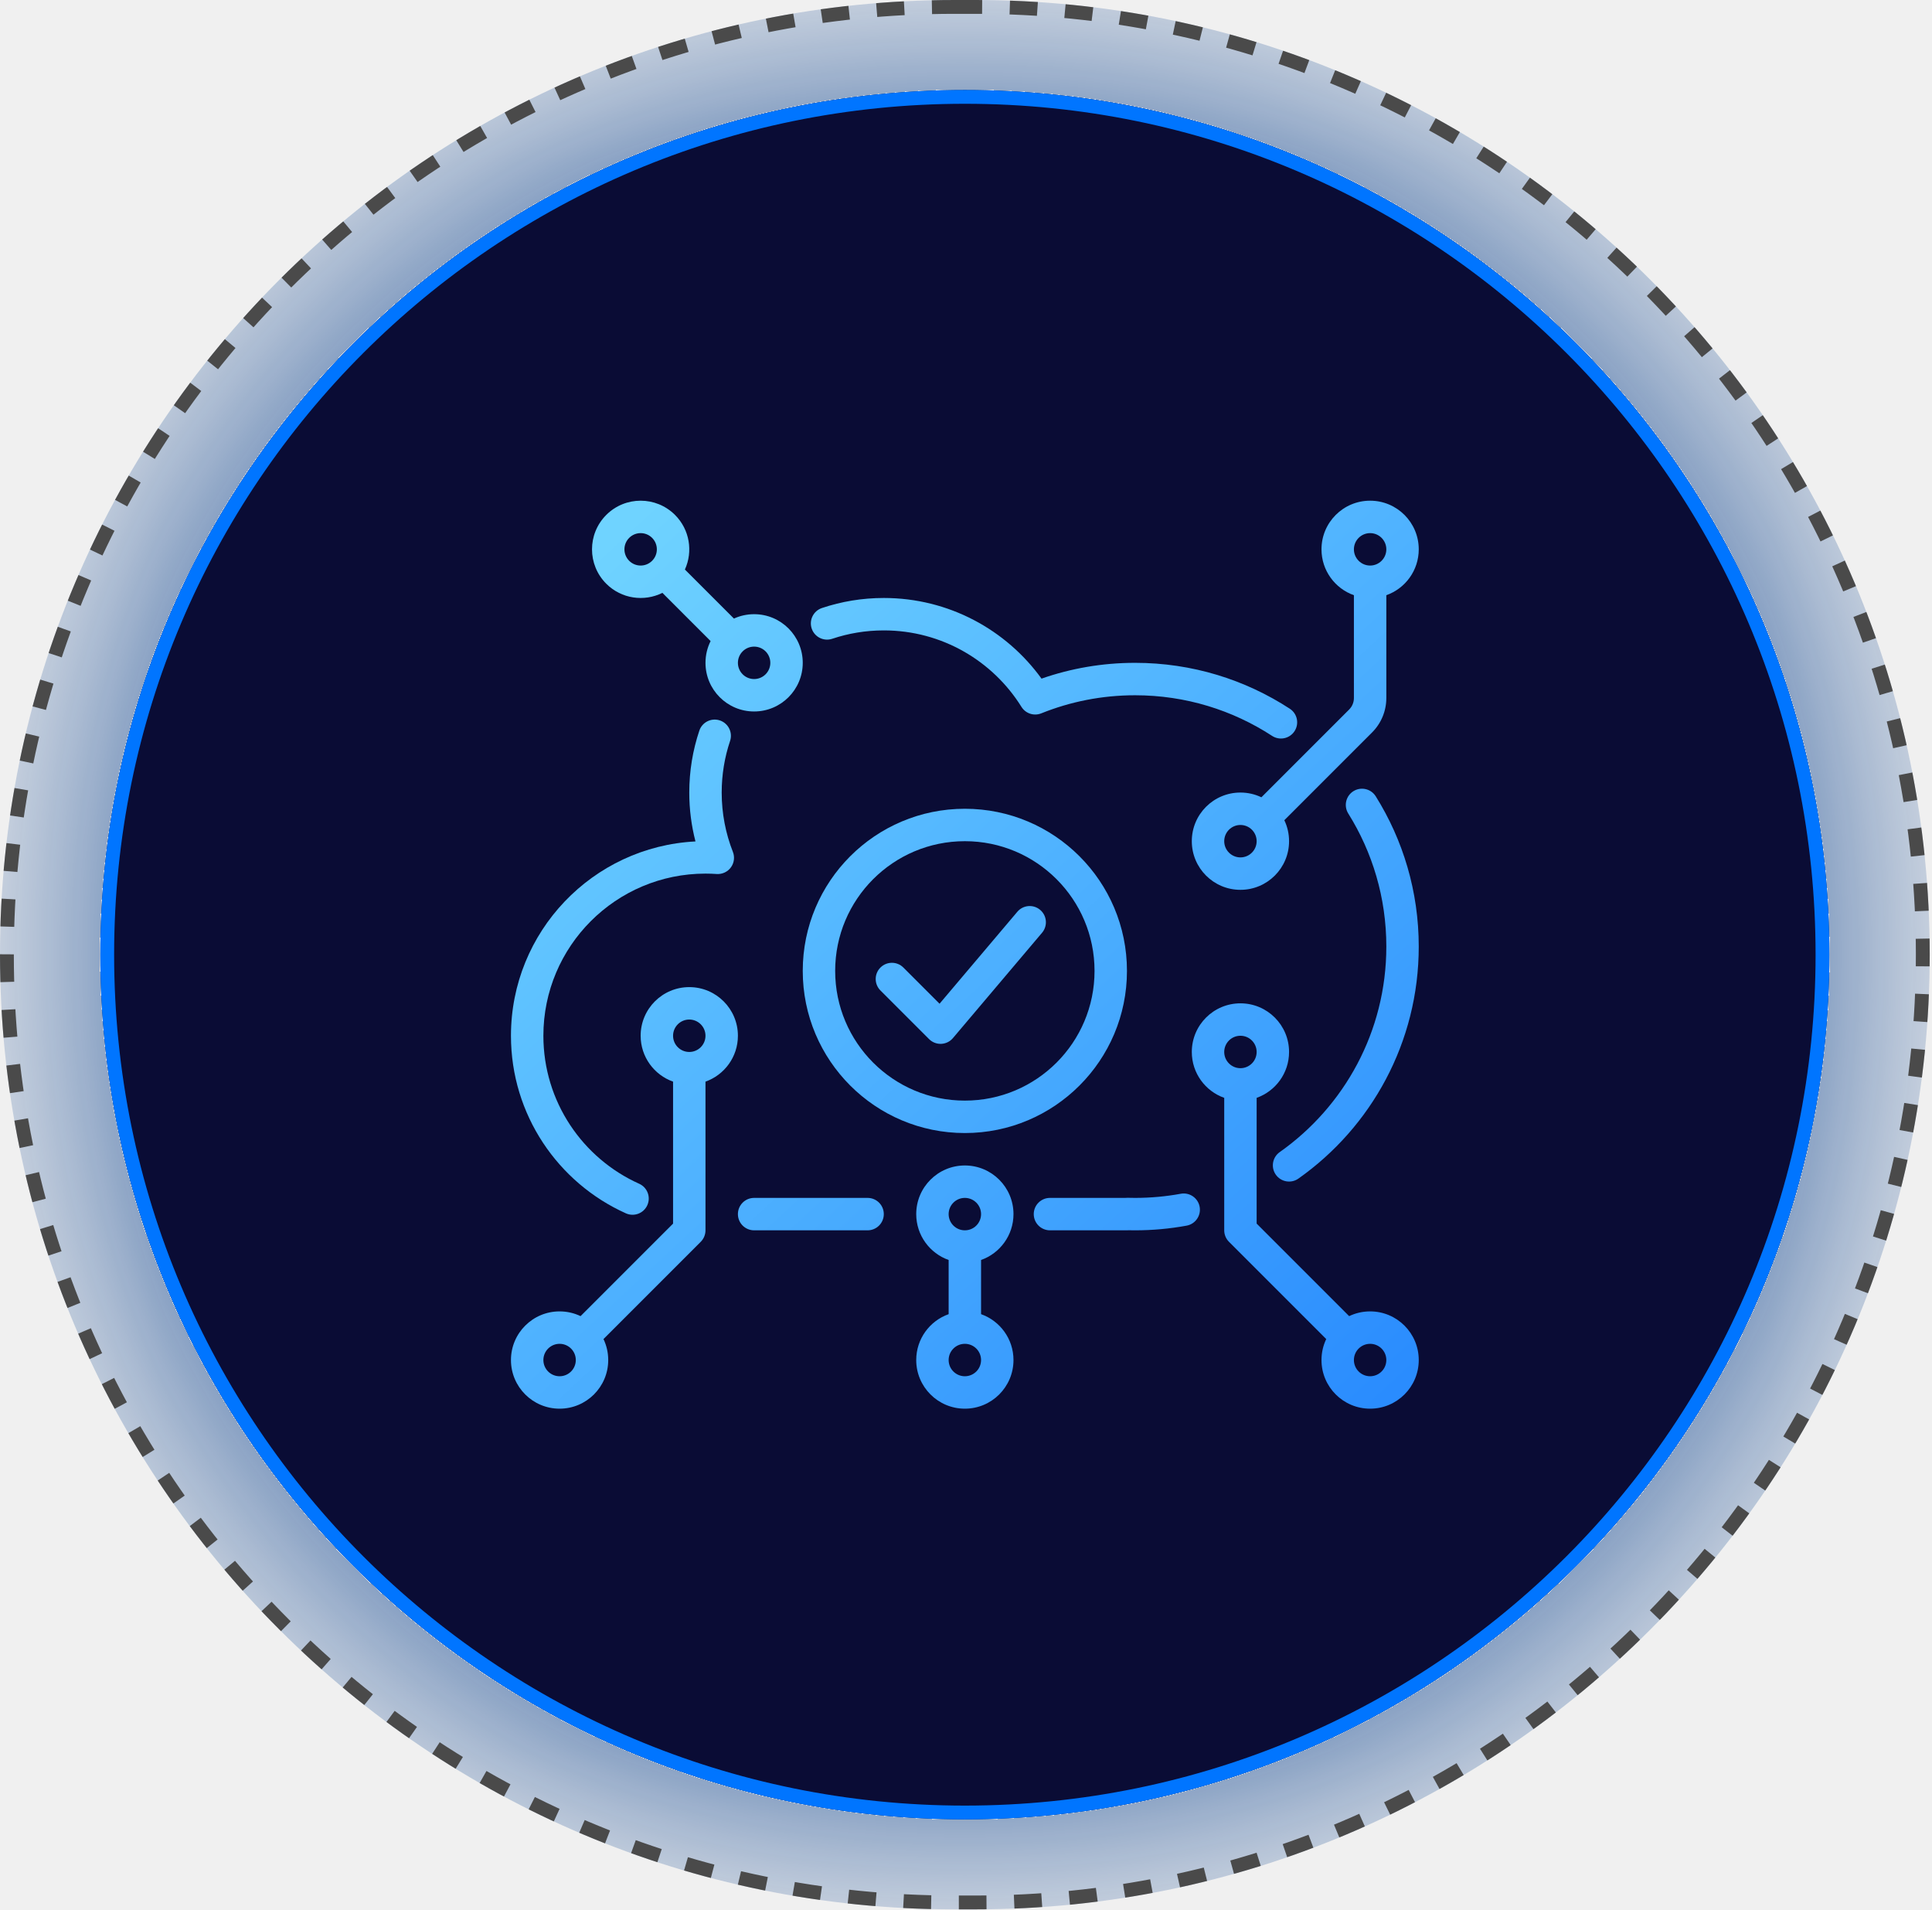
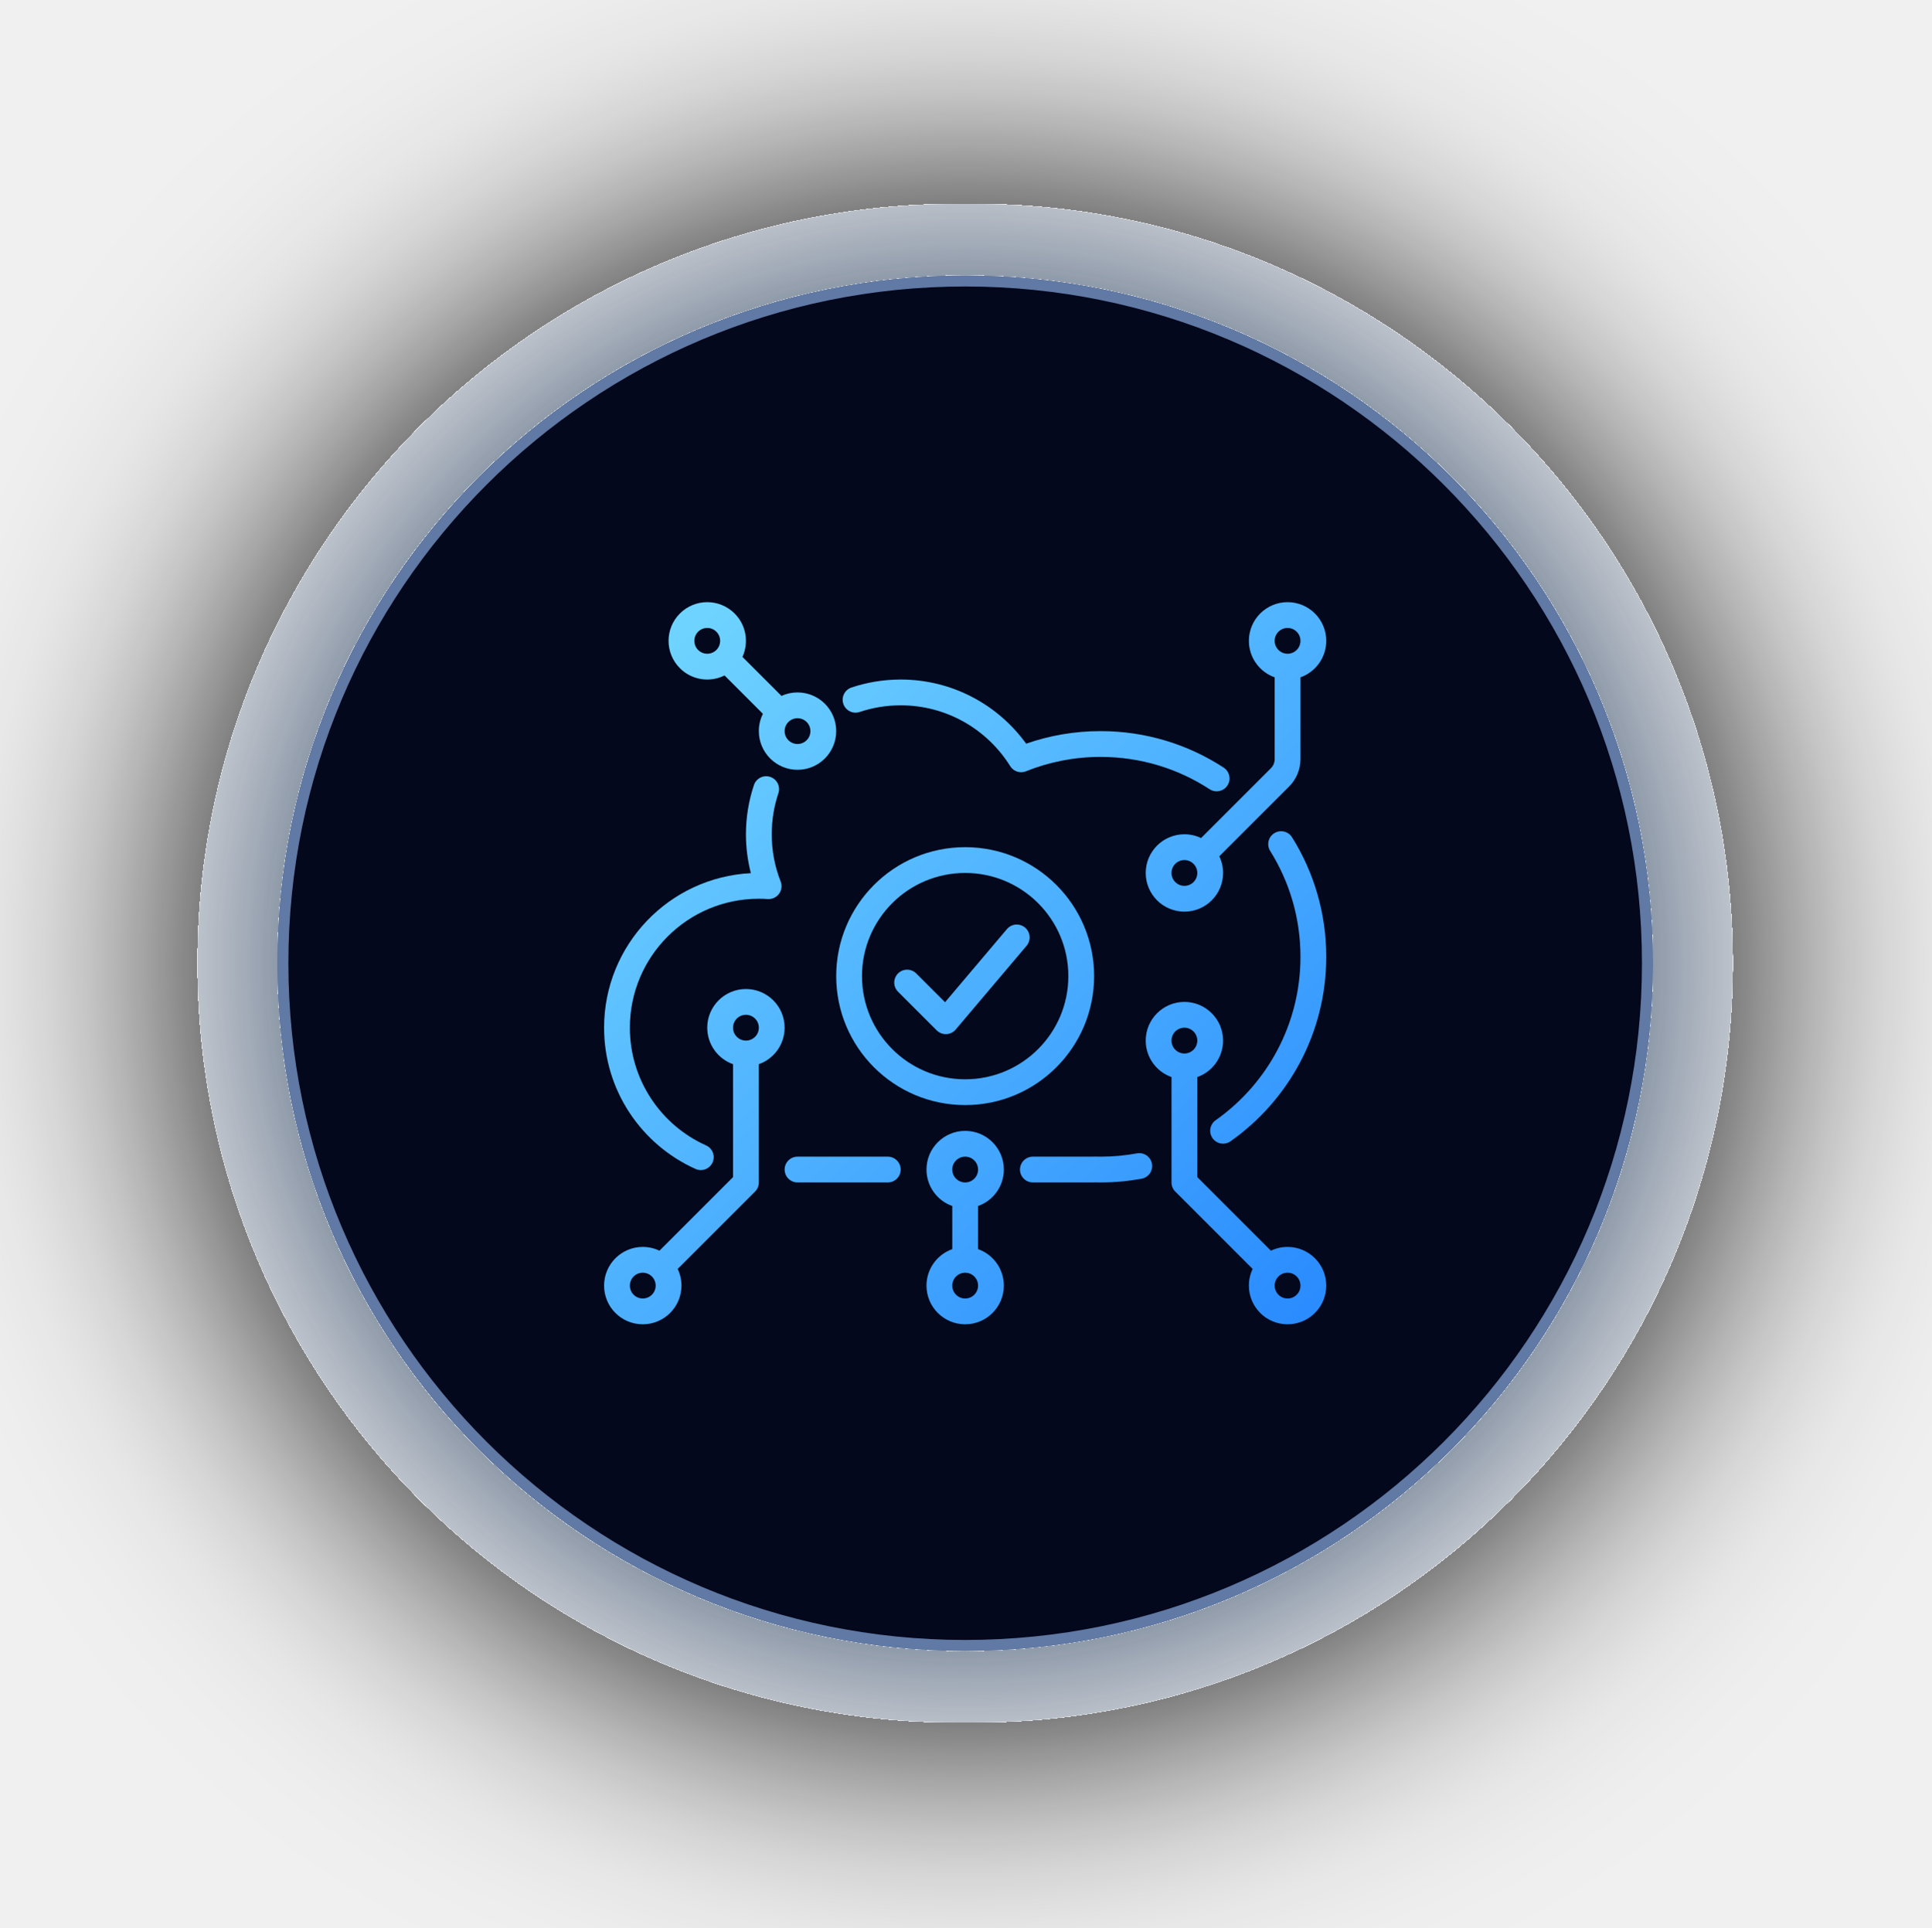
- <svg xmlns="http://www.w3.org/2000/svg" width="503" height="497" viewBox="0 0 503 497" fill="none">
-   <g clip-path="url(#clip0_890_947)">
-     <g filter="url(#filter0_d_890_947)">
-       <rect x="26.111" y="23.41" width="450.181" height="450.181" rx="225.091" fill="#0A0C35" />
-       <rect x="27.912" y="25.211" width="446.58" height="446.58" rx="223.29" stroke="#0075FF" stroke-width="3.601" />
-       <path fill-rule="evenodd" clip-rule="evenodd" d="M360.934 154.93C365.851 153.192 369.374 148.502 369.374 142.989C369.374 135.997 363.706 130.328 356.713 130.328C349.72 130.328 344.052 135.997 344.052 142.989C344.052 148.502 347.575 153.192 352.493 154.93V181.698C352.493 182.817 352.048 183.89 351.256 184.682L328.408 207.53C326.755 206.739 324.904 206.296 322.949 206.296C315.957 206.296 310.288 211.965 310.288 218.958C310.288 225.95 315.957 231.619 322.949 231.619C329.942 231.619 335.611 225.95 335.611 218.958C335.611 217.003 335.168 215.152 334.377 213.499L357.225 190.651C359.6 188.276 360.934 185.056 360.934 181.698V154.93ZM360.934 142.989C360.934 140.659 359.044 138.769 356.713 138.769C354.382 138.769 352.493 140.659 352.493 142.989C352.493 145.32 354.382 147.21 356.713 147.21C359.044 147.21 360.934 145.32 360.934 142.989ZM322.949 214.737C325.28 214.737 327.17 216.627 327.17 218.958C327.17 221.288 325.28 223.178 322.949 223.178C320.619 223.178 318.729 221.288 318.729 218.958C318.729 216.627 320.619 214.737 322.949 214.737Z" fill="url(#paint0_linear_890_947)" />
-       <path fill-rule="evenodd" clip-rule="evenodd" d="M335.611 273.823C335.611 279.336 332.088 284.026 327.17 285.764V318.5L351.254 342.584C352.907 341.793 354.758 341.351 356.713 341.351C363.706 341.351 369.374 347.019 369.374 354.012C369.374 361.005 363.706 366.673 356.713 366.673C349.72 366.673 344.052 361.005 344.052 354.012C344.052 352.057 344.495 350.206 345.286 348.553L319.965 323.233C319.174 322.441 318.729 321.368 318.729 320.248V285.764C313.811 284.026 310.288 279.336 310.288 273.823C310.288 266.831 315.957 261.162 322.949 261.162C329.942 261.162 335.611 266.831 335.611 273.823ZM327.17 273.823C327.17 271.492 325.28 269.603 322.949 269.603C320.619 269.603 318.729 271.492 318.729 273.823C318.729 276.154 320.619 278.044 322.949 278.044C325.28 278.044 327.17 276.154 327.17 273.823ZM356.713 349.791C359.044 349.791 360.934 351.681 360.934 354.012C360.934 356.343 359.044 358.232 356.713 358.232C354.382 358.232 352.493 356.343 352.493 354.012C352.493 351.681 354.382 349.791 356.713 349.791Z" fill="url(#paint1_linear_890_947)" />
-       <path fill-rule="evenodd" clip-rule="evenodd" d="M183.675 281.544C188.592 279.806 192.116 275.116 192.116 269.603C192.116 262.61 186.447 256.942 179.454 256.942C172.462 256.942 166.793 262.61 166.793 269.603C166.793 275.116 170.316 279.806 175.234 281.544V318.5L151.149 342.584C149.497 341.793 147.645 341.351 145.691 341.351C138.698 341.351 133.029 347.019 133.029 354.012C133.029 361.005 138.698 366.673 145.691 366.673C152.683 366.673 158.352 361.005 158.352 354.012C158.352 352.057 157.909 350.206 157.118 348.553L182.439 323.233C183.23 322.441 183.675 321.368 183.675 320.248V281.544ZM179.454 265.382C177.123 265.382 175.234 267.272 175.234 269.603C175.234 271.934 177.123 273.823 179.454 273.823C181.785 273.823 183.675 271.934 183.675 269.603C183.675 267.272 181.785 265.382 179.454 265.382ZM141.47 354.012C141.47 351.681 143.36 349.791 145.691 349.791C148.022 349.791 149.911 351.681 149.911 354.012C149.911 356.343 148.022 358.232 145.691 358.232C143.36 358.232 141.47 356.343 141.47 354.012Z" fill="url(#paint2_linear_890_947)" />
-       <path fill-rule="evenodd" clip-rule="evenodd" d="M255.422 327.969V342.071C260.34 343.809 263.863 348.499 263.863 354.012C263.863 361.005 258.195 366.673 251.202 366.673C244.209 366.673 238.541 361.005 238.541 354.012C238.541 348.499 242.064 343.809 246.981 342.071V327.969C242.064 326.231 238.541 321.541 238.541 316.028C238.541 309.035 244.209 303.367 251.202 303.367C258.195 303.367 263.863 309.035 263.863 316.028C263.863 321.541 260.34 326.231 255.422 327.969ZM251.202 320.248C253.533 320.248 255.422 318.359 255.422 316.028C255.422 313.697 253.533 311.807 251.202 311.807C248.871 311.807 246.981 313.697 246.981 316.028C246.981 318.359 248.871 320.248 251.202 320.248ZM251.202 349.791C253.533 349.791 255.422 351.681 255.422 354.012C255.422 356.343 253.533 358.232 251.202 358.232C248.871 358.232 246.981 356.343 246.981 354.012C246.981 351.681 248.871 349.791 251.202 349.791Z" fill="url(#paint3_linear_890_947)" />
-       <path fill-rule="evenodd" clip-rule="evenodd" d="M178.316 148.244L191.082 161.01C192.682 160.279 194.462 159.871 196.336 159.871C203.329 159.871 208.997 165.54 208.997 172.533C208.997 179.525 203.329 185.194 196.336 185.194C189.343 185.194 183.675 179.525 183.675 172.533C183.675 170.498 184.155 168.576 185.007 166.872L172.454 154.319C167.712 156.689 161.794 155.896 157.84 151.942C152.895 146.998 152.895 138.981 157.84 134.037C162.785 129.092 170.801 129.092 175.746 134.037C179.588 137.878 180.444 143.575 178.316 148.244ZM169.777 140.005C171.425 141.653 171.425 144.326 169.777 145.974C168.129 147.622 165.457 147.622 163.809 145.974C162.16 144.326 162.16 141.653 163.809 140.005C165.457 138.357 168.129 138.357 169.777 140.005ZM196.336 168.312C194.005 168.312 192.116 170.202 192.116 172.533C192.116 174.863 194.005 176.753 196.336 176.753C198.667 176.753 200.556 174.863 200.556 172.533C200.556 170.202 198.667 168.312 196.336 168.312Z" fill="url(#paint4_linear_890_947)" />
-       <path d="M271.305 242.786C272.811 241.007 272.589 238.344 270.81 236.838C269.03 235.332 266.367 235.554 264.862 237.334L244.612 261.265L235.194 251.847C233.546 250.199 230.874 250.199 229.226 251.847C227.577 253.495 227.577 256.167 229.226 257.816L241.887 270.477C242.721 271.312 243.867 271.759 245.047 271.71C246.226 271.66 247.331 271.12 248.093 270.219L271.305 242.786Z" fill="url(#paint5_linear_890_947)" />
-       <path fill-rule="evenodd" clip-rule="evenodd" d="M208.997 252.721C208.997 229.412 227.893 210.517 251.202 210.517C274.511 210.517 293.406 229.412 293.406 252.721C293.406 276.03 274.511 294.926 251.202 294.926C227.893 294.926 208.997 276.03 208.997 252.721ZM251.202 218.958C232.555 218.958 217.438 234.074 217.438 252.721C217.438 271.368 232.555 286.485 251.202 286.485C269.849 286.485 284.965 271.368 284.965 252.721C284.965 234.074 269.849 218.958 251.202 218.958Z" fill="url(#paint6_linear_890_947)" />
-       <path d="M216.67 166.272C220.883 164.859 225.397 164.092 230.1 164.092C245.217 164.092 258.482 172.037 265.941 184C267.025 185.737 269.199 186.446 271.099 185.682C278.638 182.646 286.877 180.974 295.517 180.974C308.687 180.974 320.936 184.861 331.196 191.55C333.148 192.823 335.763 192.273 337.036 190.32C338.309 188.367 337.758 185.753 335.806 184.48C324.217 176.924 310.373 172.533 295.517 172.533C286.989 172.533 278.791 173.98 271.161 176.644C261.966 163.933 247.001 155.651 230.1 155.651C224.473 155.651 219.053 156.57 213.986 158.269C211.776 159.01 210.585 161.403 211.327 163.613C212.068 165.823 214.46 167.013 216.67 166.272Z" fill="url(#paint7_linear_890_947)" />
-       <path d="M190.076 192.867C190.817 190.657 189.626 188.264 187.416 187.523C185.206 186.782 182.814 187.973 182.073 190.183C180.373 195.25 179.454 200.67 179.454 206.296C179.454 210.688 180.014 214.954 181.068 219.023C154.309 220.38 133.029 242.507 133.029 269.603C133.029 290.199 145.323 307.914 162.954 315.828C165.081 316.783 167.578 315.833 168.533 313.706C169.488 311.58 168.537 309.082 166.411 308.128C151.701 301.525 141.47 286.754 141.47 269.603C141.47 246.294 160.366 227.398 183.675 227.398C184.657 227.398 185.631 227.432 186.595 227.498C188.039 227.596 189.432 226.948 190.287 225.78C191.142 224.613 191.34 223.089 190.81 221.742C188.93 216.964 187.895 211.756 187.895 206.296C187.895 201.594 188.662 197.08 190.076 192.867Z" fill="url(#paint8_linear_890_947)" />
-       <path d="M358.181 207.282C356.945 205.305 354.341 204.705 352.365 205.941C350.389 207.177 349.789 209.781 351.024 211.757C357.304 221.798 360.934 233.664 360.934 246.39C360.934 268.493 349.976 288.037 333.178 299.886C331.273 301.229 330.818 303.863 332.162 305.767C333.506 307.672 336.139 308.127 338.044 306.783C356.987 293.421 369.374 271.352 369.374 246.39C369.374 232.036 365.275 218.626 358.181 207.282Z" fill="url(#paint9_linear_890_947)" />
-       <path d="M308.94 319.031C311.233 318.61 312.75 316.41 312.329 314.117C311.908 311.825 309.708 310.308 307.415 310.729C303.56 311.437 299.583 311.807 295.517 311.807C294.852 311.807 294.191 311.798 293.532 311.778C293.317 311.772 293.103 311.782 292.893 311.807H273.359C271.028 311.807 269.139 313.697 269.139 316.028C269.139 318.359 271.028 320.248 273.359 320.248H293.406C293.543 320.248 293.679 320.242 293.812 320.229C294.379 320.242 294.947 320.248 295.517 320.248C300.097 320.248 304.584 319.831 308.94 319.031Z" fill="url(#paint10_linear_890_947)" />
-       <path d="M196.336 311.807C194.005 311.807 192.116 313.697 192.116 316.028C192.116 318.359 194.005 320.248 196.336 320.248H225.879C228.21 320.248 230.1 318.359 230.1 316.028C230.1 313.697 228.21 311.807 225.879 311.807H196.336Z" fill="url(#paint11_linear_890_947)" />
+ <svg xmlns="http://www.w3.org/2000/svg" width="606" height="605" viewBox="0 0 606 605" fill="none">
+   <g filter="url(#filter0_d_1517_2712)">
+     <g clip-path="url(#clip0_1517_2712)">
+       <g filter="url(#filter1_d_1517_2712)">
+         <rect x="87.035" y="86.445" width="431.654" height="431.654" rx="215.827" fill="#04081D" />
+         <rect x="88.762" y="88.172" width="428.2" height="428.2" rx="214.1" stroke="#9DC6FF" stroke-opacity="0.6" stroke-width="3.453" />
+         <path fill-rule="evenodd" clip-rule="evenodd" d="M408.077 212.555C412.793 210.888 416.171 206.391 416.171 201.105C416.171 194.4 410.735 188.965 404.031 188.965C397.326 188.965 391.89 194.4 391.89 201.105C391.89 206.391 395.269 210.888 399.984 212.555V238.22C399.984 239.293 399.558 240.323 398.799 241.082L376.891 262.99C375.306 262.231 373.531 261.806 371.657 261.806C364.952 261.806 359.516 267.242 359.516 273.947C359.516 280.652 364.952 286.087 371.657 286.087C378.361 286.087 383.797 280.652 383.797 273.947C383.797 272.072 383.372 270.297 382.614 268.713L404.522 246.805C406.798 244.528 408.077 241.44 408.077 238.22V212.555ZM408.077 201.105C408.077 198.87 406.266 197.058 404.031 197.058C401.796 197.058 399.984 198.87 399.984 201.105C399.984 203.34 401.796 205.152 404.031 205.152C406.266 205.152 408.077 203.34 408.077 201.105ZM371.657 269.9C373.892 269.9 375.703 271.712 375.703 273.947C375.703 276.182 373.892 277.993 371.657 277.993C369.422 277.993 367.61 276.182 367.61 273.947C367.61 271.712 369.422 269.9 371.657 269.9Z" fill="url(#paint0_linear_1517_2712)" />
+         <path fill-rule="evenodd" clip-rule="evenodd" d="M383.797 326.554C383.797 331.84 380.419 336.337 375.703 338.004V369.392L398.796 392.486C400.381 391.727 402.156 391.302 404.031 391.302C410.735 391.302 416.171 396.738 416.171 403.443C416.171 410.148 410.735 415.583 404.031 415.583C397.326 415.583 391.89 410.148 391.89 403.443C391.89 401.568 392.315 399.793 393.074 398.209L368.795 373.93C368.036 373.171 367.61 372.142 367.61 371.069V338.004C362.895 336.337 359.516 331.84 359.516 326.554C359.516 319.85 364.952 314.414 371.657 314.414C378.361 314.414 383.797 319.85 383.797 326.554ZM375.703 326.554C375.703 324.319 373.892 322.508 371.657 322.508C369.422 322.508 367.61 324.319 367.61 326.554C367.61 328.789 369.422 330.601 371.657 330.601C373.892 330.601 375.703 328.789 375.703 326.554ZM404.031 399.396C406.266 399.396 408.077 401.208 408.077 403.443C408.077 405.678 406.266 407.489 404.031 407.489C401.796 407.489 399.984 405.678 399.984 403.443C399.984 401.208 401.796 399.396 404.031 399.396Z" fill="url(#paint1_linear_1517_2712)" />
+         <path fill-rule="evenodd" clip-rule="evenodd" d="M238.114 333.957C242.829 332.291 246.207 327.794 246.207 322.508C246.207 315.803 240.772 310.367 234.067 310.367C227.362 310.367 221.927 315.803 221.927 322.508C221.927 327.794 225.305 332.291 230.02 333.957V369.392L206.927 392.486C205.342 391.727 203.567 391.302 201.693 391.302C194.988 391.302 189.553 396.738 189.553 403.443C189.553 410.148 194.988 415.583 201.693 415.583C208.398 415.583 213.833 410.148 213.833 403.443C213.833 401.568 213.409 399.793 212.65 398.209L236.928 373.93C237.687 373.171 238.114 372.142 238.114 371.069V333.957ZM234.067 318.461C231.832 318.461 230.02 320.273 230.02 322.508C230.02 324.743 231.832 326.554 234.067 326.554C236.302 326.554 238.114 324.743 238.114 322.508C238.114 320.273 236.302 318.461 234.067 318.461ZM197.646 403.443C197.646 401.208 199.458 399.396 201.693 399.396C203.928 399.396 205.74 401.208 205.74 403.443C205.74 405.678 203.928 407.489 201.693 407.489C199.458 407.489 197.646 405.678 197.646 403.443Z" fill="url(#paint2_linear_1517_2712)" />
+         <path fill-rule="evenodd" clip-rule="evenodd" d="M306.909 378.471V391.993C311.624 393.66 315.002 398.157 315.002 403.443C315.002 410.148 309.567 415.583 302.862 415.583C296.157 415.583 290.722 410.148 290.722 403.443C290.722 398.157 294.1 393.66 298.815 391.993V378.471C294.1 376.805 290.722 372.308 290.722 367.022C290.722 360.317 296.157 354.882 302.862 354.882C309.567 354.882 315.002 360.317 315.002 367.022C315.002 372.308 311.624 376.805 306.909 378.471ZM302.862 371.069C305.097 371.069 306.909 369.257 306.909 367.022C306.909 364.787 305.097 362.975 302.862 362.975C300.627 362.975 298.815 364.787 298.815 367.022C298.815 369.257 300.627 371.069 302.862 371.069ZM302.862 399.396C305.097 399.396 306.909 401.208 306.909 403.443C306.909 405.678 305.097 407.489 302.862 407.489C300.627 407.489 298.815 405.678 298.815 403.443C298.815 401.208 300.627 399.396 302.862 399.396Z" fill="url(#paint3_linear_1517_2712)" />
+         <path fill-rule="evenodd" clip-rule="evenodd" d="M232.976 206.144L245.216 218.384C246.751 217.683 248.457 217.292 250.254 217.292C256.959 217.292 262.394 222.727 262.394 229.432C262.394 236.137 256.959 241.573 250.254 241.573C243.549 241.573 238.114 236.137 238.114 229.432C238.114 227.482 238.574 225.638 239.391 224.005L227.354 211.968C222.808 214.24 217.134 213.481 213.342 209.69C208.601 204.948 208.601 197.262 213.342 192.521C218.083 187.78 225.77 187.78 230.511 192.521C234.195 196.204 235.016 201.667 232.976 206.144ZM224.788 198.244C226.369 199.824 226.369 202.386 224.788 203.967C223.208 205.547 220.646 205.547 219.065 203.967C217.485 202.386 217.485 199.824 219.065 198.244C220.646 196.663 223.208 196.663 224.788 198.244ZM250.254 225.386C248.019 225.386 246.207 227.197 246.207 229.432C246.207 231.667 248.019 233.479 250.254 233.479C252.489 233.479 254.301 231.667 254.301 229.432C254.301 227.197 252.489 225.386 250.254 225.386Z" fill="url(#paint4_linear_1517_2712)" />
+         <path d="M322.138 296.794C323.582 295.088 323.369 292.535 321.663 291.091C319.957 289.648 317.403 289.86 315.96 291.566L296.543 314.513L287.513 305.483C285.933 303.902 283.37 303.902 281.79 305.483C280.21 307.063 280.21 309.625 281.79 311.206L293.93 323.346C294.73 324.146 295.829 324.575 296.96 324.528C298.091 324.481 299.15 323.962 299.881 323.098L322.138 296.794Z" fill="url(#paint5_linear_1517_2712)" />
+         <path fill-rule="evenodd" clip-rule="evenodd" d="M262.394 306.321C262.394 283.971 280.512 265.853 302.862 265.853C325.211 265.853 343.329 283.971 343.329 306.321C343.329 328.67 325.211 346.788 302.862 346.788C280.512 346.788 262.394 328.67 262.394 306.321ZM302.862 273.947C284.982 273.947 270.488 288.441 270.488 306.321C270.488 324.2 284.982 338.695 302.862 338.695C320.741 338.695 335.236 324.2 335.236 306.321C335.236 288.441 320.741 273.947 302.862 273.947Z" fill="url(#paint6_linear_1517_2712)" />
+         <path d="M269.751 223.429C273.791 222.075 278.119 221.339 282.628 221.339C297.123 221.339 309.842 228.957 316.994 240.427C318.033 242.094 320.118 242.774 321.94 242.04C329.169 239.13 337.068 237.526 345.353 237.526C357.981 237.526 369.726 241.254 379.563 247.667C381.435 248.888 383.943 248.36 385.163 246.488C386.384 244.616 385.856 242.108 383.984 240.888C372.872 233.643 359.598 229.432 345.353 229.432C337.176 229.432 329.316 230.82 321.999 233.374C313.183 221.187 298.834 213.245 282.628 213.245C277.233 213.245 272.036 214.127 267.178 215.756C265.059 216.467 263.917 218.761 264.628 220.88C265.338 222.999 267.632 224.14 269.751 223.429Z" fill="url(#paint7_linear_1517_2712)" />
+         <path d="M244.251 248.93C244.962 246.811 243.82 244.517 241.701 243.806C239.582 243.095 237.288 244.237 236.578 246.356C234.948 251.215 234.067 256.412 234.067 261.806C234.067 266.017 234.604 270.108 235.614 274.01C209.956 275.311 189.553 296.526 189.553 322.508C189.553 342.256 201.34 359.242 218.246 366.831C220.285 367.746 222.68 366.835 223.595 364.796C224.51 362.757 223.6 360.362 221.561 359.447C207.456 353.116 197.646 338.953 197.646 322.508C197.646 300.158 215.764 282.04 238.114 282.04C239.056 282.04 239.989 282.072 240.914 282.135C242.298 282.23 243.635 281.608 244.454 280.489C245.274 279.369 245.463 277.908 244.955 276.616C243.153 272.035 242.161 267.041 242.161 261.806C242.161 257.298 242.896 252.969 244.251 248.93Z" fill="url(#paint8_linear_1517_2712)" />
+         <path d="M405.438 262.751C404.253 260.856 401.757 260.281 399.862 261.466C397.967 262.651 397.391 265.148 398.576 267.042C404.597 276.67 408.077 288.048 408.077 300.251C408.077 321.443 397.571 340.183 381.464 351.544C379.638 352.832 379.202 355.357 380.49 357.184C381.778 359.01 384.303 359.446 386.129 358.158C404.294 345.345 416.171 324.185 416.171 300.251C416.171 286.487 412.24 273.628 405.438 262.751Z" fill="url(#paint9_linear_1517_2712)" />
+         <path d="M358.224 369.901C360.422 369.497 361.877 367.388 361.473 365.19C361.069 362.992 358.96 361.537 356.762 361.941C353.065 362.62 349.252 362.975 345.353 362.975C344.716 362.975 344.082 362.966 343.45 362.947C343.244 362.941 343.039 362.95 342.837 362.975H324.107C321.872 362.975 320.061 364.787 320.061 367.022C320.061 369.257 321.872 371.069 324.107 371.069H343.329C343.461 371.069 343.591 371.062 343.719 371.05C344.262 371.063 344.807 371.069 345.353 371.069C349.745 371.069 354.047 370.668 358.224 369.901Z" fill="url(#paint10_linear_1517_2712)" />
+         <path d="M250.254 362.975C248.019 362.975 246.207 364.787 246.207 367.022C246.207 369.257 248.019 371.069 250.254 371.069H278.581C280.816 371.069 282.628 369.257 282.628 367.022C282.628 364.787 280.816 362.975 278.581 362.975H250.254Z" fill="url(#paint11_linear_1517_2712)" />
+       </g>
    </g>
  </g>
-   <rect x="1.801" y="1.801" width="498.801" height="493.399" rx="246.699" stroke="#4A4A4A" stroke-width="3.601" stroke-dasharray="7.2 7.2" />
  <defs>
-     <filter id="filter0_d_890_947" x="-63.925" y="-66.626" width="630.254" height="630.254" filterUnits="userSpaceOnUse" color-interpolation-filters="sRGB">
+     <filter id="filter0_d_1517_2712" x="-24.331" y="-22.331" width="654.386" height="649.206" filterUnits="userSpaceOnUse" color-interpolation-filters="sRGB">
      <feFlood flood-opacity="0" result="BackgroundImageFix" />
      <feColorMatrix in="SourceAlpha" type="matrix" values="0 0 0 0 0 0 0 0 0 0 0 0 0 0 0 0 0 0 127 0" result="hardAlpha" />
      <feOffset />
-       <feGaussianBlur stdDeviation="45.018" />
+       <feGaussianBlur stdDeviation="43.165" />
      <feComposite in2="hardAlpha" operator="out" />
-       <feColorMatrix type="matrix" values="0 0 0 0 0.069 0 0 0 0 0.276 0 0 0 0 0.565 0 0 0 1 0" />
-       <feBlend mode="normal" in2="BackgroundImageFix" result="effect1_dropShadow_890_947" />
-       <feBlend mode="normal" in="SourceGraphic" in2="effect1_dropShadow_890_947" result="shape" />
+       <feColorMatrix type="matrix" values="0 0 0 0 0 0 0 0 0 0 0 0 0 0 0 0 0 0 1 0" />
+       <feBlend mode="normal" in2="BackgroundImageFix" result="effect1_dropShadow_1517_2712" />
+       <feBlend mode="normal" in="SourceGraphic" in2="effect1_dropShadow_1517_2712" result="shape" />
    </filter>
-     <linearGradient id="paint0_linear_890_947" x1="159.187" y1="140.16" x2="369.931" y2="367.23" gradientUnits="userSpaceOnUse">
+     <filter id="filter1_d_1517_2712" x="0.704" y="0.115" width="604.316" height="604.316" filterUnits="userSpaceOnUse" color-interpolation-filters="sRGB">
+       <feFlood flood-opacity="0" result="BackgroundImageFix" />
+       <feColorMatrix in="SourceAlpha" type="matrix" values="0 0 0 0 0 0 0 0 0 0 0 0 0 0 0 0 0 0 127 0" result="hardAlpha" />
+       <feOffset />
+       <feGaussianBlur stdDeviation="43.165" />
+       <feComposite in2="hardAlpha" operator="out" />
+       <feColorMatrix type="matrix" values="0 0 0 0 0.122 0 0 0 0 0.216 0 0 0 0 0.349 0 0 0 1 0" />
+       <feBlend mode="normal" in2="BackgroundImageFix" result="effect1_dropShadow_1517_2712" />
+       <feBlend mode="normal" in="SourceGraphic" in2="effect1_dropShadow_1517_2712" result="shape" />
+     </filter>
+     <linearGradient id="paint0_linear_1517_2712" x1="214.634" y1="198.392" x2="416.705" y2="416.117" gradientUnits="userSpaceOnUse">
      <stop stop-color="#6FD3FF" />
      <stop offset="1" stop-color="#288AFE" />
    </linearGradient>
-     <linearGradient id="paint1_linear_890_947" x1="159.187" y1="140.16" x2="369.931" y2="367.23" gradientUnits="userSpaceOnUse">
+     <linearGradient id="paint1_linear_1517_2712" x1="214.634" y1="198.392" x2="416.705" y2="416.117" gradientUnits="userSpaceOnUse">
      <stop stop-color="#6FD3FF" />
      <stop offset="1" stop-color="#288AFE" />
    </linearGradient>
-     <linearGradient id="paint2_linear_890_947" x1="159.187" y1="140.16" x2="369.931" y2="367.23" gradientUnits="userSpaceOnUse">
+     <linearGradient id="paint2_linear_1517_2712" x1="214.634" y1="198.392" x2="416.705" y2="416.117" gradientUnits="userSpaceOnUse">
      <stop stop-color="#6FD3FF" />
      <stop offset="1" stop-color="#288AFE" />
    </linearGradient>
-     <linearGradient id="paint3_linear_890_947" x1="159.187" y1="140.16" x2="369.931" y2="367.23" gradientUnits="userSpaceOnUse">
+     <linearGradient id="paint3_linear_1517_2712" x1="214.634" y1="198.392" x2="416.705" y2="416.117" gradientUnits="userSpaceOnUse">
      <stop stop-color="#6FD3FF" />
      <stop offset="1" stop-color="#288AFE" />
    </linearGradient>
-     <linearGradient id="paint4_linear_890_947" x1="159.187" y1="140.16" x2="369.931" y2="367.23" gradientUnits="userSpaceOnUse">
+     <linearGradient id="paint4_linear_1517_2712" x1="214.634" y1="198.392" x2="416.705" y2="416.117" gradientUnits="userSpaceOnUse">
      <stop stop-color="#6FD3FF" />
      <stop offset="1" stop-color="#288AFE" />
    </linearGradient>
-     <linearGradient id="paint5_linear_890_947" x1="159.187" y1="140.16" x2="369.931" y2="367.23" gradientUnits="userSpaceOnUse">
+     <linearGradient id="paint5_linear_1517_2712" x1="214.634" y1="198.392" x2="416.705" y2="416.117" gradientUnits="userSpaceOnUse">
      <stop stop-color="#6FD3FF" />
      <stop offset="1" stop-color="#288AFE" />
    </linearGradient>
-     <linearGradient id="paint6_linear_890_947" x1="159.187" y1="140.16" x2="369.931" y2="367.23" gradientUnits="userSpaceOnUse">
+     <linearGradient id="paint6_linear_1517_2712" x1="214.634" y1="198.392" x2="416.705" y2="416.117" gradientUnits="userSpaceOnUse">
      <stop stop-color="#6FD3FF" />
      <stop offset="1" stop-color="#288AFE" />
    </linearGradient>
-     <linearGradient id="paint7_linear_890_947" x1="159.187" y1="140.16" x2="369.931" y2="367.23" gradientUnits="userSpaceOnUse">
+     <linearGradient id="paint7_linear_1517_2712" x1="214.634" y1="198.392" x2="416.705" y2="416.117" gradientUnits="userSpaceOnUse">
      <stop stop-color="#6FD3FF" />
      <stop offset="1" stop-color="#288AFE" />
    </linearGradient>
-     <linearGradient id="paint8_linear_890_947" x1="159.187" y1="140.16" x2="369.931" y2="367.23" gradientUnits="userSpaceOnUse">
+     <linearGradient id="paint8_linear_1517_2712" x1="214.634" y1="198.392" x2="416.705" y2="416.117" gradientUnits="userSpaceOnUse">
      <stop stop-color="#6FD3FF" />
      <stop offset="1" stop-color="#288AFE" />
    </linearGradient>
-     <linearGradient id="paint9_linear_890_947" x1="159.187" y1="140.16" x2="369.931" y2="367.23" gradientUnits="userSpaceOnUse">
+     <linearGradient id="paint9_linear_1517_2712" x1="214.634" y1="198.392" x2="416.705" y2="416.117" gradientUnits="userSpaceOnUse">
      <stop stop-color="#6FD3FF" />
      <stop offset="1" stop-color="#288AFE" />
    </linearGradient>
-     <linearGradient id="paint10_linear_890_947" x1="159.187" y1="140.16" x2="369.931" y2="367.23" gradientUnits="userSpaceOnUse">
+     <linearGradient id="paint10_linear_1517_2712" x1="214.634" y1="198.392" x2="416.705" y2="416.117" gradientUnits="userSpaceOnUse">
      <stop stop-color="#6FD3FF" />
      <stop offset="1" stop-color="#288AFE" />
    </linearGradient>
-     <linearGradient id="paint11_linear_890_947" x1="159.187" y1="140.16" x2="369.931" y2="367.23" gradientUnits="userSpaceOnUse">
+     <linearGradient id="paint11_linear_1517_2712" x1="214.634" y1="198.392" x2="416.705" y2="416.117" gradientUnits="userSpaceOnUse">
      <stop stop-color="#6FD3FF" />
      <stop offset="1" stop-color="#288AFE" />
    </linearGradient>
-     <clipPath id="clip0_890_947">
-       <rect width="502.402" height="497" rx="248.5" fill="white" />
+     <clipPath id="clip0_1517_2712">
+       <rect x="62" y="64" width="481.725" height="476.546" rx="238.273" fill="white" />
    </clipPath>
  </defs>
</svg>
